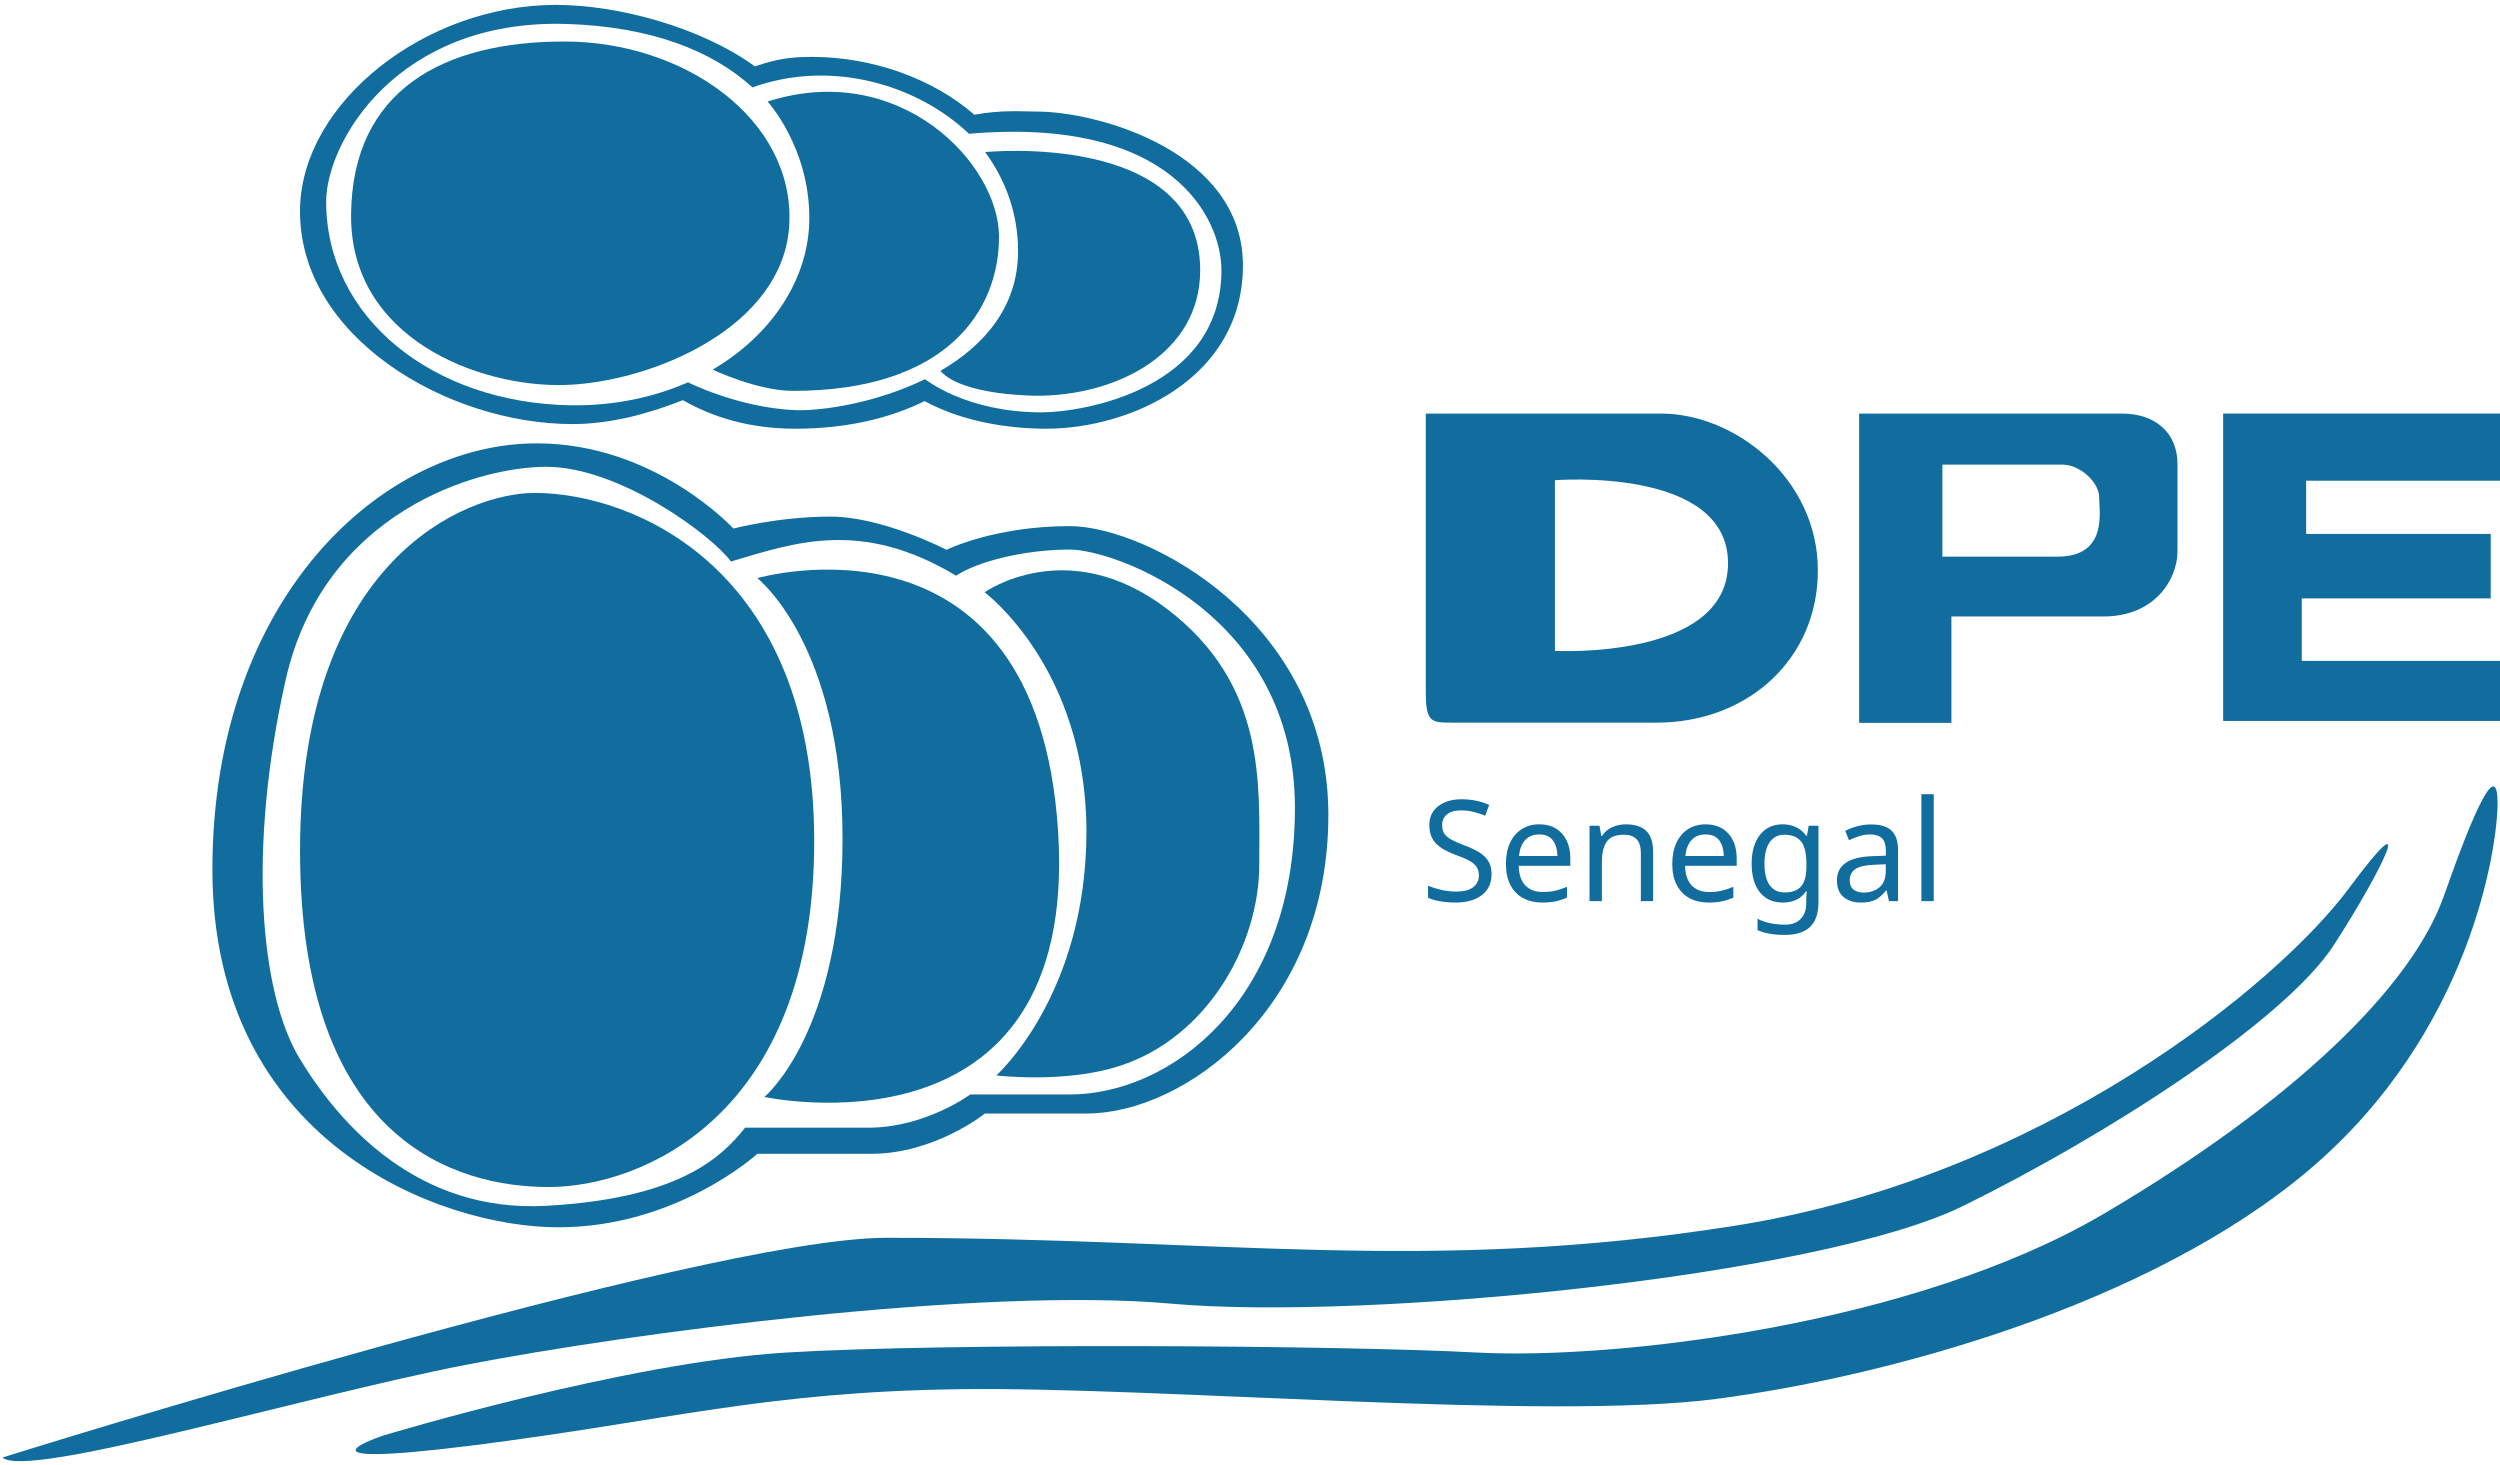
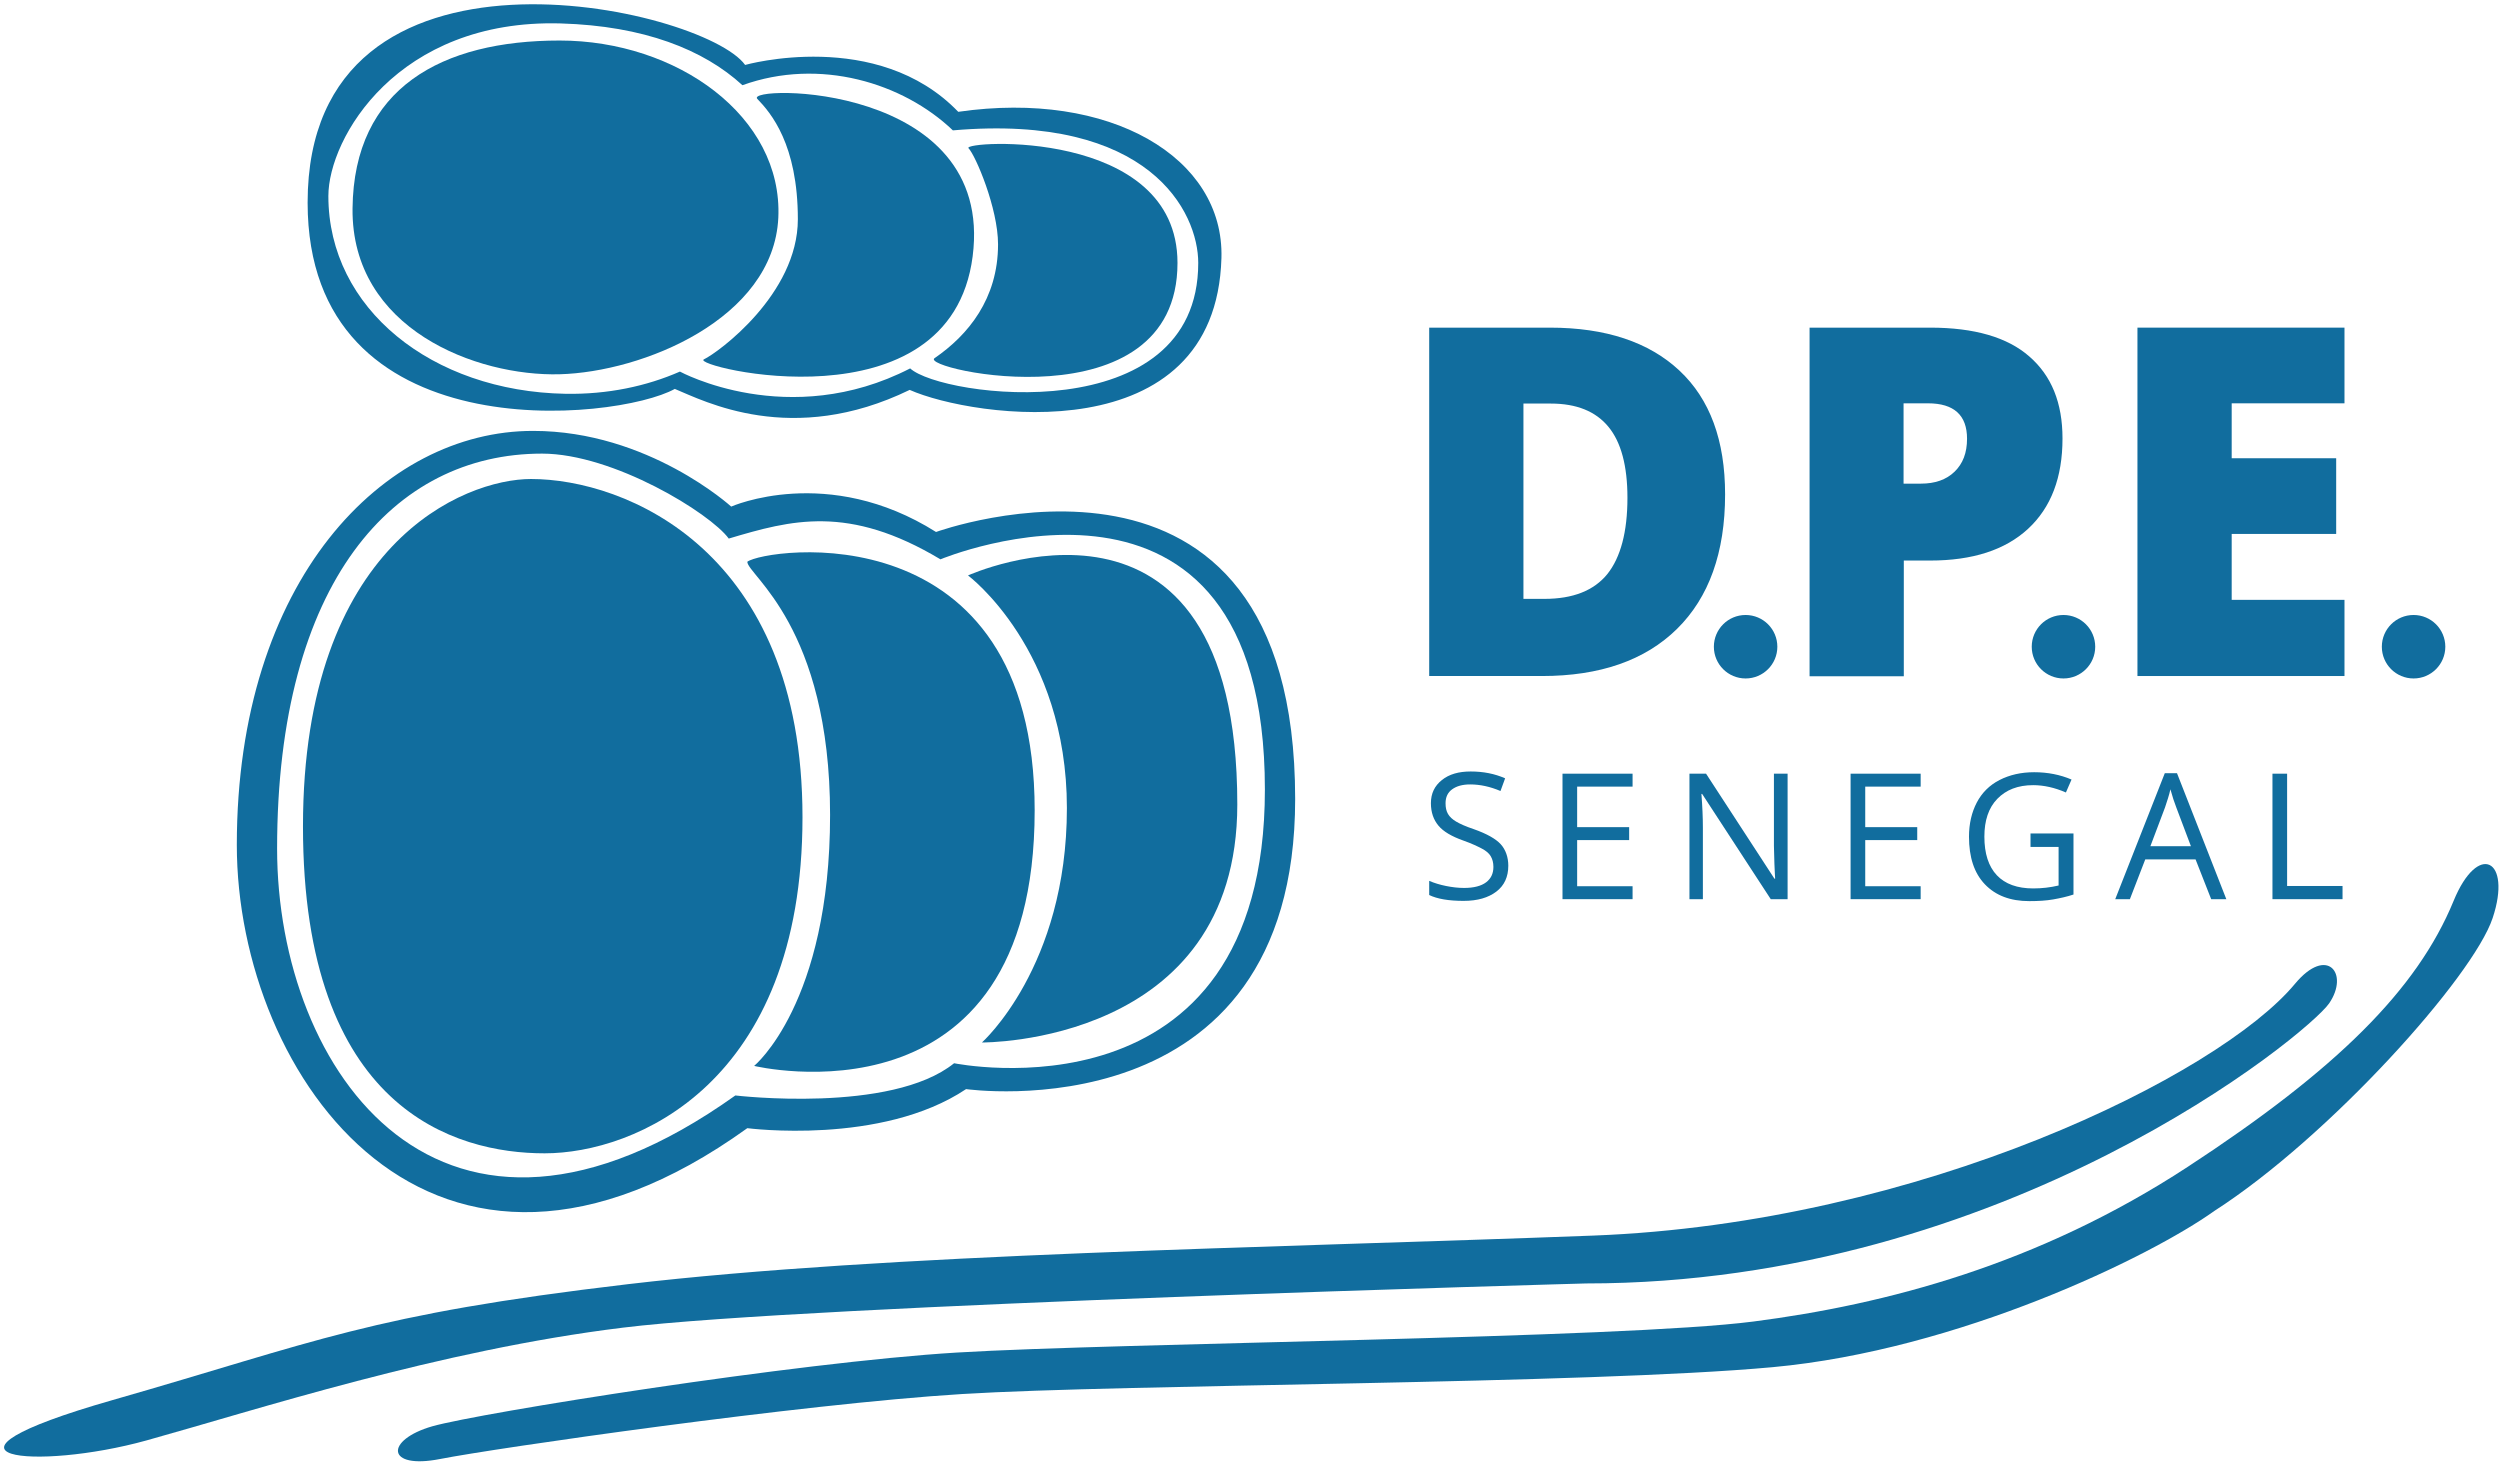
<svg xmlns="http://www.w3.org/2000/svg" version="1.1" id="Lager_1" x="0px" y="0px" viewBox="0 0 1024 600" style="enable-background:new 0 0 1024 600;" xml:space="preserve">
  <style type="text/css">
	.st0{fill:#116D9E;}
- 	.st1{font-family:'OpenSans-Bold';}
- 	.st2{font-size:57.647px;}
+ 	.st1{enable-background:new    ;}
</style>
-   <path class="st0" d="M231.1,17c-49.5,0-86.8,19.9-87.3,70.8c-0.5,50.9,52.4,70.8,87.3,69.9s90.2-23.3,92.2-66S280.6,17,231.1,17z" />
+   <path class="st0" d="M229.2,16.6c-48.1,0-84.3,19.3-84.8,68.8s50.9,68.8,84.8,67.9c33.9-0.9,87.6-22.6,89.6-64.1  C320.7,47.7,277.3,16.6,229.2,16.6z" />
  <g>
-     <path class="st0" d="M433.4,340.6c-8.7-136.8-123.2-103.8-123.2-103.8s34.9,27.2,34.9,106.7s-32,105.8-32,105.8   S442.1,477.4,433.4,340.6z" />
-     <path class="st0" d="M438.2,215.5c-31,0-50.5,9.7-50.5,9.7s-26.2-13.6-47.5-13.6s-39.8,4.9-39.8,4.9s-32-34.9-80.5-34.9   C156.9,181.5,87,244.6,87,356.2s93.1,146.5,141.7,146.5s81.5-30.1,81.5-30.1s20.4,0,46.6,0s46.6-16.5,46.6-16.5s1.9,0,41.7,0   s99-42.7,99-122.3S469.3,215.5,438.2,215.5z M438.2,448.3c-40.8,0-40.8,0-40.8,0s-18.4,13.6-41.7,13.6s-50.5,0-50.5,0   c-10.7,13.6-29.1,29.1-81.5,32s-84.4-33-100.9-60.2s-21.3-86.4-5.8-155.2s78.6-87.3,106.7-87.3c30.1,0,67.9,28.1,75.7,38.8   c26.2-7.8,53.4-17.5,92.2,5.8c8.7-5.8,28.1-10.7,46.6-10.7c18.4,0,92.2,26.2,92.2,105.8S479,448.3,438.2,448.3z" />
-     <path class="st0" d="M219,201.9c-28.1,0-96.1,27.2-96.1,146.5s64,137.8,101.9,137.8s108.7-29.1,108.7-141.7S258.7,201.9,219,201.9z   " />
-     <path class="st0" d="M478,249.4c-40.8-31-74.7-6.8-74.7-6.8s41.7,31,41.7,98s-36.9,99.9-36.9,99.9s28.1,3.4,50.5-3.9   c35.9-11.6,57.2-49.5,57.2-82.5S518.8,280.5,478,249.4z" />
+     <path class="st0" d="M423.8,331.9c0-123.8-110.6-107.3-117.7-101.8c0,5.4,33.9,26.4,33.9,103.7s-31.1,102.8-31.1,102.8   S423.8,464.3,423.8,331.9z" />
+     <path class="st0" d="M299.5,207.5c0,0-34-31-81.1-31C157.1,176.4,97,237.7,97,346.1c0,95,80.2,208.7,209.1,116   c0,0,54.9,7.2,89.6-16c0,0,134.8,19.2,134.8-118.8c0-162.9-147.1-109.4-147.1-109.4C339,189.9,299.5,207.5,299.5,207.5z M222,185.8   c29.2,0,68.9,24.4,76.5,34.8c25.5-7.6,49-14.1,86.7,8.5c0,0,132.9-55.4,132.9,94.3c0,138.2-127.3,112.1-127.3,112.1   c-25.8,20.8-89.6,13.2-89.6,13.2c-120.6,86-187.7-9.9-187.7-101.1C113.5,238.4,161.2,185.8,222,185.8z" />
+     <path class="st0" d="M217.5,196.2c-27.3,0-93.4,26.4-93.4,142.3s62.2,133.9,99,133.9s105.6-28.3,105.6-137.7S256,196.2,217.5,196.2   z" />
+     <path class="st0" d="M506.8,329.5c0-143.7-110.3-93.8-110.3-93.8S437,265.9,437,331S402.2,427,402.2,427S506.8,428,506.8,329.5z" />
  </g>
-   <path class="st0" d="M314.4,41.6c0,0,17.1,18.6,17.1,47.7c0,24.6-15.2,47.8-39.6,62.1c0,0,18.3,8.7,32.9,8.7  c63.1,0,84.4-33,84.4-63.1S368.4,24.3,314.4,41.6z" />
+   <path class="st0" d="M398.4,105c9.2-71.6-93.7-70.2-88.2-64.5s16.6,18.6,16.6,49.3s-32.6,54.6-38.5,57.4  C282.4,150,389.2,176.5,398.4,105z" />
  <g>
-     <path class="st0" d="M491.6,110.7c0,34-34,51.4-66.9,51.4c0,0-30.6,0.1-39.5-10.2c17.6-10.2,31.8-26,31.8-49   c0-15.2-5-29.1-13.5-40.6C403.3,62.3,491.6,53.4,491.6,110.7z" />
-     <path class="st0" d="M424.7,45.7c-5.5,0-14.5-0.8-25.6,1.3C381.9,32,357,23.3,332.5,23.3c-8.8,0-14.5,0.9-23.3,3.9   C287.4,11.3,253.4,2,227.7,2c-53.4,0-104,39.8-104.8,83.4c-1,52.4,60.2,88.3,111.6,88.3c15.3,0,30.9-4.1,45.2-9.8c0,0,0,0,0,0   c12.4,7.1,27.6,11.7,46,11.7c21.1,0,38.8-4.3,53-11.3c15.8,8.5,34.4,11.3,49.9,11.3c34,0,80.5-20.4,80.5-66.9   S449.9,45.7,424.7,45.7z M500.3,110.7c0,48.5-56.3,58.2-73.7,58.2c-31,0-47.7-13.6-47.7-13.6c-19.6,9.6-41.8,13.1-53.2,12.7   c-23.3-1-43.9-11.4-43.9-11.4c-14.1,6.2-30.5,9.7-48.3,9.4c-56.3-1-99.9-35.9-99.9-83.4c0-24.4,29.1-74.7,98-72.8   c35,1,60.2,11,76.6,26l0,0c32.5-11.7,67.7-1,88.7,19C480,47.6,500.3,89.3,500.3,110.7z" />
+     <path class="st0" d="M382.8,146.7c13.7-9.4,26-24.3,26-46.6c0-14.8-9.2-36.4-12.1-39.4c-2.9-3,85.6-8.6,85.6,47   C482.3,174.8,376.1,151.2,382.8,146.7z" />
+     <path class="st0" d="M500.3,105.7c1.2-41.2-45.6-68.9-107.8-59.9c-33.2-34.5-87.3-19.2-87.3-19.2C288.3,3,126-34.2,126,83   c0,102.8,126.6,89.5,150.4,76.3c11.9,4.9,47.9,23.9,96.2,0.4C398.5,171.2,498,185.8,500.3,105.7z M372.8,150.9   c-49.8,25.6-94.3,1.3-94.3,1.3c-13.7,6-29.6,9.4-46.9,9.1c-54.7-1-97.1-34.9-97.1-81c0-23.7,28.3-72.6,95.2-70.7   c34,1,58.5,10.7,74.4,25.3l0,0c31.6-11.4,65.8-1,86.2,18.5c80.7-7,100.5,33.5,100.5,54.3C490.8,176.5,385.8,162.8,372.8,150.9z" />
  </g>
-   <path class="st0" d="M1,597c0,0,287-90,362-90c137,0,222,15,348-5s222-99,251-138s14-8-6,23s-93,78-152,107s-246,47-324,40  s-222,12-289,25S11,606,1,597z" />
-   <path class="st0" d="M157,588c0,0,99-30,165-34s227-3,283,0s179-11,257-57s126-93,139-130s22-56,22-38s-11,94-77,150s-174,85-243,94  s-228-5-309-4s-121,13-200,23C114.6,602,157,588,157,588z" />
-   <path class="st0" d="M744.6,233.7c0-37.8-34-64.3-64.2-64.3c-30.2,0-96.4,0-96.4,0s0,100.2,0,113.4c0,13.2,1.9,13.2,11.3,13.2  c9.4,0,58.6,0,83.1,0C716.3,296,744.6,269.6,744.6,233.7z M636.9,266.6v-69.9c0,0,70.9-5.7,70.9,34S636.9,266.6,636.9,266.6z" />
-   <polygon class="st0" points="910.6,169.4 910.6,295.3 1024,295.3 1024,270.7 942.8,270.7 942.8,245.1 1020.2,245.1 1020.2,218.7   944.6,218.7 944.6,196.9 1024,196.9 1024,169.4 " />
-   <path class="st0" d="M869.2,169.4c-13.2,0-79.4,0-107.7,0v126.7h37.8v-43.6c0,0,41.6,0,62.4,0s30.2-15.1,30.2-26.7s0-22.4,0-35.7  C891.9,177,882.5,169.4,869.2,169.4z M842.8,228c-20.8,0-47.2,0-47.2,0v-37.7c0,0,41.6,0,49.1,0s15.1,7.5,15.1,13.2  S863.6,228,842.8,228z" />
-   <text transform="matrix(1 0 0 1 582 369.1118)" class="st0 st1 st2">Senegal</text>
+   <path class="st0" d="M255.2,543.8C180,553,105,577.5,60,590s-97.9,7.5-14-16.5s105-35,211.2-47.5s261.1-14.8,395.3-19.9  C786.7,501,908.9,440.4,940,403c13.2-15.9,22.4-4.2,14,8c-8.5,12.3-132.3,114.7-304.3,114.7C649.7,525.7,330.4,534.5,255.2,543.8z" />
+   <path class="st0" d="M177.1,584.2C196.6,578.7,326,558,392,554s272-5.7,326.2-12.7c54.2-7,116.6-23.3,177.8-63.3s94.1-72.7,109-109  c10-24.4,24-17.1,16,7s-67,89.8-114,120c-26.3,18.8-104.8,57-181,64s-265.8,6.9-332,11s-191.3,22.2-213.7,26.6  C158,602,157.6,589.8,177.1,584.2z" />
+   <g class="st1">
+     <path class="st0" d="M617.8,354.6c0,4.5-1.6,8.1-4.9,10.6s-7.7,3.8-13.4,3.8c-6.1,0-10.8-0.8-14.1-2.4v-5.8   c2.1,0.9,4.4,1.6,6.9,2.1s4.9,0.8,7.4,0.8c4,0,7-0.8,9-2.3s3-3.6,3-6.3c0-1.8-0.4-3.2-1.1-4.4s-1.9-2.2-3.6-3.1s-4.2-2.1-7.6-3.3   c-4.8-1.7-8.2-3.7-10.2-6.1s-3.1-5.4-3.1-9.2c0-4,1.5-7.1,4.5-9.5s6.9-3.5,11.8-3.5c5.1,0,9.8,0.9,14.1,2.8l-1.9,5.2   c-4.2-1.8-8.4-2.7-12.4-2.7c-3.2,0-5.6,0.7-7.4,2s-2.7,3.2-2.7,5.7c0,1.8,0.3,3.2,1,4.4s1.8,2.2,3.3,3.1s3.9,2,7.2,3.1   c5.4,1.9,9.1,4,11.1,6.2S617.8,351.1,617.8,354.6z" />
+     <path class="st0" d="M668.7,368.3h-28.7v-51.4h28.7v5.3h-22.7v16.6h21.3v5.3h-21.3V363h22.7V368.3z" />
+     <path class="st0" d="M732.1,368.3h-6.8l-28.1-43.1h-0.3c0.4,5.1,0.6,9.7,0.6,13.9v29.2h-5.5v-51.4h6.8l28,43h0.3   c0-0.6-0.2-2.7-0.3-6.1s-0.2-5.9-0.2-7.4v-29.5h5.6V368.3z" />
+     <path class="st0" d="M786.7,368.3H758v-51.4h28.7v5.3H764v16.6h21.3v5.3H764V363h22.7V368.3z" />
+     <path class="st0" d="M831.8,341.4h17.5v25c-2.7,0.9-5.5,1.5-8.3,2s-6.1,0.7-9.8,0.7c-7.8,0-13.8-2.3-18.2-6.9s-6.5-11.1-6.5-19.5   c0-5.3,1.1-10,3.2-14s5.2-7.1,9.3-9.2s8.8-3.2,14.2-3.2c5.5,0,10.6,1,15.3,3l-2.3,5.3c-4.6-2-9.1-3-13.4-3   c-6.3,0-11.1,1.9-14.7,5.6s-5.3,8.9-5.3,15.5c0,6.9,1.7,12.2,5.1,15.8s8.4,5.4,14.9,5.4c3.6,0,7-0.4,10.4-1.2v-15.8h-11.5V341.4z" />
+     <path class="st0" d="M905.7,368.3l-6.4-16.3h-20.6l-6.3,16.3h-6l20.3-51.6h5l20.2,51.6H905.7z M897.4,346.6l-6-15.9   c-0.8-2-1.6-4.5-2.4-7.4c-0.5,2.3-1.3,4.7-2.2,7.4l-6,15.9H897.4z" />
+     <path class="st0" d="M930.8,368.3v-51.4h6v46h22.7v5.4H930.8z" />
+   </g>
+   <g class="st1">
+     <path class="st0" d="M706.6,202.5c0,23.8-6.6,42.2-19.7,55.1c-13.1,12.9-31.6,19.3-55.3,19.3h-46.2V134.2h49.4   c22.9,0,40.6,5.9,53.1,17.6C700.4,163.5,706.6,180.4,706.6,202.5z M666.6,203.9c0-13.1-2.6-22.8-7.8-29.1c-5.2-6.3-13-9.5-23.6-9.5   H624v80h8.6c11.7,0,20.3-3.4,25.8-10.2C663.8,228.3,666.6,217.9,666.6,203.9z" />
+     <path class="st0" d="M844.8,179.6c0,16-4.7,28.3-14.1,37c-9.4,8.7-22.8,13-40.1,13h-10.8v47.4h-38.6V134.2h49.4   c18,0,31.6,3.9,40.6,11.8C840.3,153.9,844.8,165,844.8,179.6z M779.8,198.1h7c5.8,0,10.4-1.6,13.8-4.9c3.4-3.3,5.1-7.7,5.1-13.5   c0-9.6-5.3-14.5-16-14.5h-10V198.1z" />
+     <path class="st0" d="M960.3,276.9h-84.8V134.2h84.8v31h-46.2v22.5h42.8v31h-42.8v27h46.2V276.9z" />
+   </g>
+   <circle class="st0" cx="715" cy="264.9" r="13" />
+   <circle class="st0" cx="845.2" cy="264.9" r="13" />
+   <circle class="st0" cx="988.6" cy="264.9" r="13" />
</svg>
